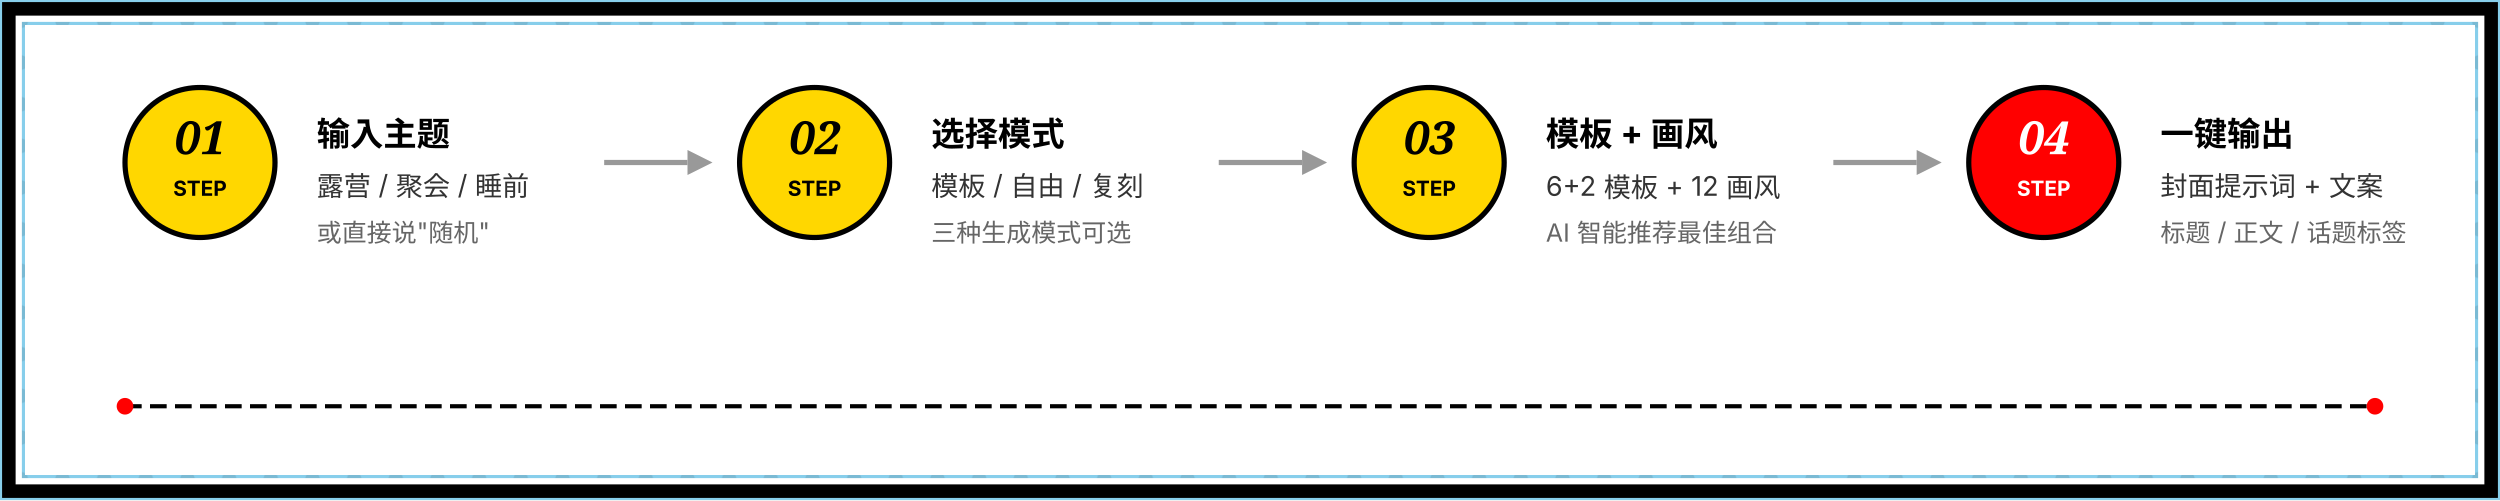
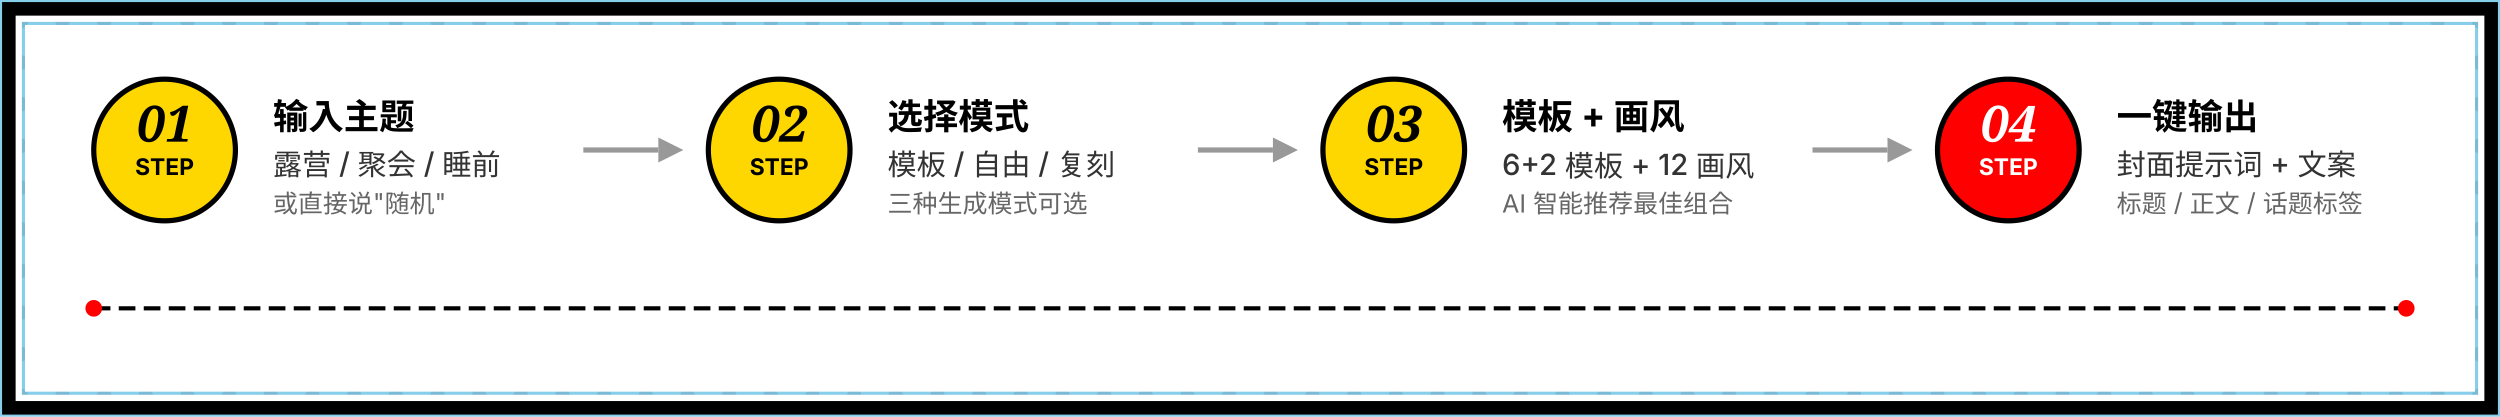
- <svg xmlns="http://www.w3.org/2000/svg" width="1200" height="240" viewBox="0 0 1200 240" role="img" aria-labelledby="title desc">
+ <svg xmlns="http://www.w3.org/2000/svg" width="1200" height="200" viewBox="0 0 1200 200" role="img" aria-labelledby="title desc">
  <defs>
    <pattern id="dots-wf" x="0" y="0" width="20" height="20" patternUnits="userSpaceOnUse">
      <circle cx="10" cy="10" r="3.5" fill="#000" opacity="0.1" />
    </pattern>
-     <filter id="shadow-wf" x="-10%" y="-10%" width="130%" height="130%">
-       <feDropShadow dx="2" dy="2" stdDeviation="0" flood-color="#000" flood-opacity="0.8" />
-     </filter>
  </defs>
-   <rect width="1200" height="240" fill="#87CEEB" />
-   <rect width="1200" height="240" fill="url(#dots-wf)" />
-   <rect x="5" y="5" width="1190" height="230" rx="0" fill="none" stroke="#000" stroke-width="8" />
-   <rect x="9" y="9" width="1182" height="222" rx="0" fill="none" stroke="#fff" stroke-width="3" />
-   <rect x="12" y="12" width="1176" height="216" rx="0" fill="#fff" />
-   <g transform="translate(60, 42)">
-     <circle cx="36" cy="36" r="36" fill="#FFD700" stroke="#000" stroke-width="2.5" />
-     <text x="36" y="32" font-family="Georgia, serif" font-size="22" font-style="italic" font-weight="900" fill="#000" text-anchor="middle">01</text>
-     <text x="36" y="52" font-family="-apple-system, sans-serif" font-size="10" fill="#000" text-anchor="middle" font-weight="700">STEP</text>
-     <text x="92" y="28" font-family="-apple-system, BlinkMacSystemFont, PingFang SC, sans-serif" font-size="16" fill="#000" font-weight="700">输入主题</text>
-     <text x="92" y="52" font-family="-apple-system, BlinkMacSystemFont, PingFang SC, sans-serif" font-size="13" fill="#333">露营 / 聚会 / 睡前</text>
-     <text x="92" y="74" font-family="-apple-system, BlinkMacSystemFont, PingFang SC, sans-serif" font-size="12" fill="#666">或直接说"随机"</text>
+   <rect width="1200" height="200" fill="#87CEEB" />
+   <rect width="1200" height="200" fill="url(#dots-wf)" />
+   <rect x="5" y="5" width="1190" height="190" rx="0" fill="none" stroke="#000" stroke-width="8" />
+   <rect x="9" y="9" width="1182" height="182" rx="0" fill="none" stroke="#fff" stroke-width="3" />
+   <rect x="12" y="12" width="1176" height="176" rx="0" fill="#fff" />
+   <g transform="translate(45, 38)">
+     <circle cx="34" cy="34" r="34" fill="#FFD700" stroke="#000" stroke-width="2.5" />
+     <text x="34" y="30" font-family="Georgia, serif" font-size="24" font-style="italic" font-weight="900" fill="#000" text-anchor="middle">01</text>
+     <text x="34" y="46" font-family="-apple-system, sans-serif" font-size="11" fill="#000" text-anchor="middle" font-weight="700">STEP</text>
+     <text x="86" y="24" font-family="-apple-system, BlinkMacSystemFont, PingFang SC, sans-serif" font-size="17" fill="#000" font-weight="700">输入主题</text>
+     <text x="86" y="46" font-family="-apple-system, BlinkMacSystemFont, PingFang SC, sans-serif" font-size="14" fill="#333" font-weight="500">露营 / 聚会 / 睡前</text>
+     <text x="86" y="64" font-family="-apple-system, BlinkMacSystemFont, PingFang SC, sans-serif" font-size="12" fill="#666">或直接说"随机"</text>
  </g>
-   <g transform="translate(290, 78)" opacity="0.4">
-     <line x1="0" y1="0" x2="40" y2="0" stroke="#000" stroke-width="2.5" />
-     <polygon points="40,-6 52,0 40,6" fill="#000" />
+   <g transform="translate(280, 72)" opacity="0.4">
+     <line x1="0" y1="0" x2="36" y2="0" stroke="#000" stroke-width="2.5" />
+     <polygon points="36,-6 48,0 36,6" fill="#000" />
  </g>
-   <g transform="translate(355, 42)">
-     <circle cx="36" cy="36" r="36" fill="#FFD700" stroke="#000" stroke-width="2.5" />
-     <text x="36" y="32" font-family="Georgia, serif" font-size="22" font-style="italic" font-weight="900" fill="#000" text-anchor="middle">02</text>
-     <text x="36" y="52" font-family="-apple-system, sans-serif" font-size="10" fill="#000" text-anchor="middle" font-weight="700">STEP</text>
-     <text x="92" y="28" font-family="-apple-system, BlinkMacSystemFont, PingFang SC, sans-serif" font-size="16" fill="#000" font-weight="700">选择模式</text>
-     <text x="92" y="52" font-family="-apple-system, BlinkMacSystemFont, PingFang SC, sans-serif" font-size="13" fill="#333">模板 / 自由 / 复刻</text>
-     <text x="92" y="74" font-family="-apple-system, BlinkMacSystemFont, PingFang SC, sans-serif" font-size="12" fill="#666">三种生成模式可选</text>
+   <g transform="translate(340, 38)">
+     <circle cx="34" cy="34" r="34" fill="#FFD700" stroke="#000" stroke-width="2.5" />
+     <text x="34" y="30" font-family="Georgia, serif" font-size="24" font-style="italic" font-weight="900" fill="#000" text-anchor="middle">02</text>
+     <text x="34" y="46" font-family="-apple-system, sans-serif" font-size="11" fill="#000" text-anchor="middle" font-weight="700">STEP</text>
+     <text x="86" y="24" font-family="-apple-system, BlinkMacSystemFont, PingFang SC, sans-serif" font-size="17" fill="#000" font-weight="700">选择模式</text>
+     <text x="86" y="46" font-family="-apple-system, BlinkMacSystemFont, PingFang SC, sans-serif" font-size="14" fill="#333" font-weight="500">模板 / 自由 / 复刻</text>
+     <text x="86" y="64" font-family="-apple-system, BlinkMacSystemFont, PingFang SC, sans-serif" font-size="12" fill="#666">三种生成模式可选</text>
  </g>
-   <g transform="translate(585, 78)" opacity="0.4">
-     <line x1="0" y1="0" x2="40" y2="0" stroke="#000" stroke-width="2.5" />
-     <polygon points="40,-6 52,0 40,6" fill="#000" />
+   <g transform="translate(575, 72)" opacity="0.4">
+     <line x1="0" y1="0" x2="36" y2="0" stroke="#000" stroke-width="2.5" />
+     <polygon points="36,-6 48,0 36,6" fill="#000" />
  </g>
-   <g transform="translate(650, 42)">
-     <circle cx="36" cy="36" r="36" fill="#FFD700" stroke="#000" stroke-width="2.5" />
-     <text x="36" y="32" font-family="Georgia, serif" font-size="22" font-style="italic" font-weight="900" fill="#000" text-anchor="middle">03</text>
-     <text x="36" y="52" font-family="-apple-system, sans-serif" font-size="10" fill="#000" text-anchor="middle" font-weight="700">STEP</text>
-     <text x="92" y="28" font-family="-apple-system, BlinkMacSystemFont, PingFang SC, sans-serif" font-size="16" fill="#000" font-weight="700">模板 + 画风</text>
-     <text x="92" y="52" font-family="-apple-system, BlinkMacSystemFont, PingFang SC, sans-serif" font-size="13" fill="#333">6+2 模板 + 12 画风</text>
-     <text x="92" y="74" font-family="-apple-system, BlinkMacSystemFont, PingFang SC, sans-serif" font-size="12" fill="#666">AI 智能推荐最佳组合</text>
+   <g transform="translate(635, 38)">
+     <circle cx="34" cy="34" r="34" fill="#FFD700" stroke="#000" stroke-width="2.5" />
+     <text x="34" y="30" font-family="Georgia, serif" font-size="24" font-style="italic" font-weight="900" fill="#000" text-anchor="middle">03</text>
+     <text x="34" y="46" font-family="-apple-system, sans-serif" font-size="11" fill="#000" text-anchor="middle" font-weight="700">STEP</text>
+     <text x="86" y="24" font-family="-apple-system, BlinkMacSystemFont, PingFang SC, sans-serif" font-size="17" fill="#000" font-weight="700">模板 + 画风</text>
+     <text x="86" y="46" font-family="-apple-system, BlinkMacSystemFont, PingFang SC, sans-serif" font-size="14" fill="#333" font-weight="500">6+2 模板 + 12 画风</text>
+     <text x="86" y="64" font-family="-apple-system, BlinkMacSystemFont, PingFang SC, sans-serif" font-size="12" fill="#666">AI 智能推荐最佳组合</text>
  </g>
-   <g transform="translate(880, 78)" opacity="0.4">
-     <line x1="0" y1="0" x2="40" y2="0" stroke="#000" stroke-width="2.5" />
-     <polygon points="40,-6 52,0 40,6" fill="#000" />
+   <g transform="translate(870, 72)" opacity="0.4">
+     <line x1="0" y1="0" x2="36" y2="0" stroke="#000" stroke-width="2.5" />
+     <polygon points="36,-6 48,0 36,6" fill="#000" />
  </g>
-   <g transform="translate(945, 42)">
-     <circle cx="36" cy="36" r="36" fill="#FF0000" stroke="#000" stroke-width="2.5" />
-     <text x="36" y="32" font-family="Georgia, serif" font-size="22" font-style="italic" font-weight="900" fill="#fff" text-anchor="middle">04</text>
-     <text x="36" y="52" font-family="-apple-system, sans-serif" font-size="10" fill="#fff" text-anchor="middle" font-weight="700">STEP</text>
-     <text x="92" y="28" font-family="-apple-system, BlinkMacSystemFont, PingFang SC, sans-serif" font-size="16" fill="#000" font-weight="700">一键输出</text>
-     <text x="92" y="52" font-family="-apple-system, BlinkMacSystemFont, PingFang SC, sans-serif" font-size="13" fill="#333">封面提示词 + 文案</text>
-     <text x="92" y="74" font-family="-apple-system, BlinkMacSystemFont, PingFang SC, sans-serif" font-size="12" fill="#666">标题 / 正文 / 话题标签</text>
+   <g transform="translate(930, 38)">
+     <circle cx="34" cy="34" r="34" fill="#FF0000" stroke="#000" stroke-width="2.5" />
+     <text x="34" y="30" font-family="Georgia, serif" font-size="24" font-style="italic" font-weight="900" fill="#fff" text-anchor="middle">04</text>
+     <text x="34" y="46" font-family="-apple-system, sans-serif" font-size="11" fill="#fff" text-anchor="middle" font-weight="700">STEP</text>
+     <text x="86" y="24" font-family="-apple-system, BlinkMacSystemFont, PingFang SC, sans-serif" font-size="17" fill="#000" font-weight="700">一键输出</text>
+     <text x="86" y="46" font-family="-apple-system, BlinkMacSystemFont, PingFang SC, sans-serif" font-size="14" fill="#333" font-weight="500">封面提示词 + 文案</text>
+     <text x="86" y="64" font-family="-apple-system, BlinkMacSystemFont, PingFang SC, sans-serif" font-size="12" fill="#666">标题 / 正文 / 话题标签</text>
  </g>
-   <line x1="60" y1="195" x2="1140" y2="195" stroke="#000" stroke-width="2" stroke-dasharray="8 4" />
-   <circle cx="60" cy="195" r="4" fill="#FF0000" />
-   <circle cx="1140" cy="195" r="4" fill="#FF0000" />
+   <line x1="45" y1="148" x2="1155" y2="148" stroke="#000" stroke-width="2" stroke-dasharray="8 4" />
+   <circle cx="45" cy="148" r="4" fill="#FF0000" />
+   <circle cx="1155" cy="148" r="4" fill="#FF0000" />
</svg>
